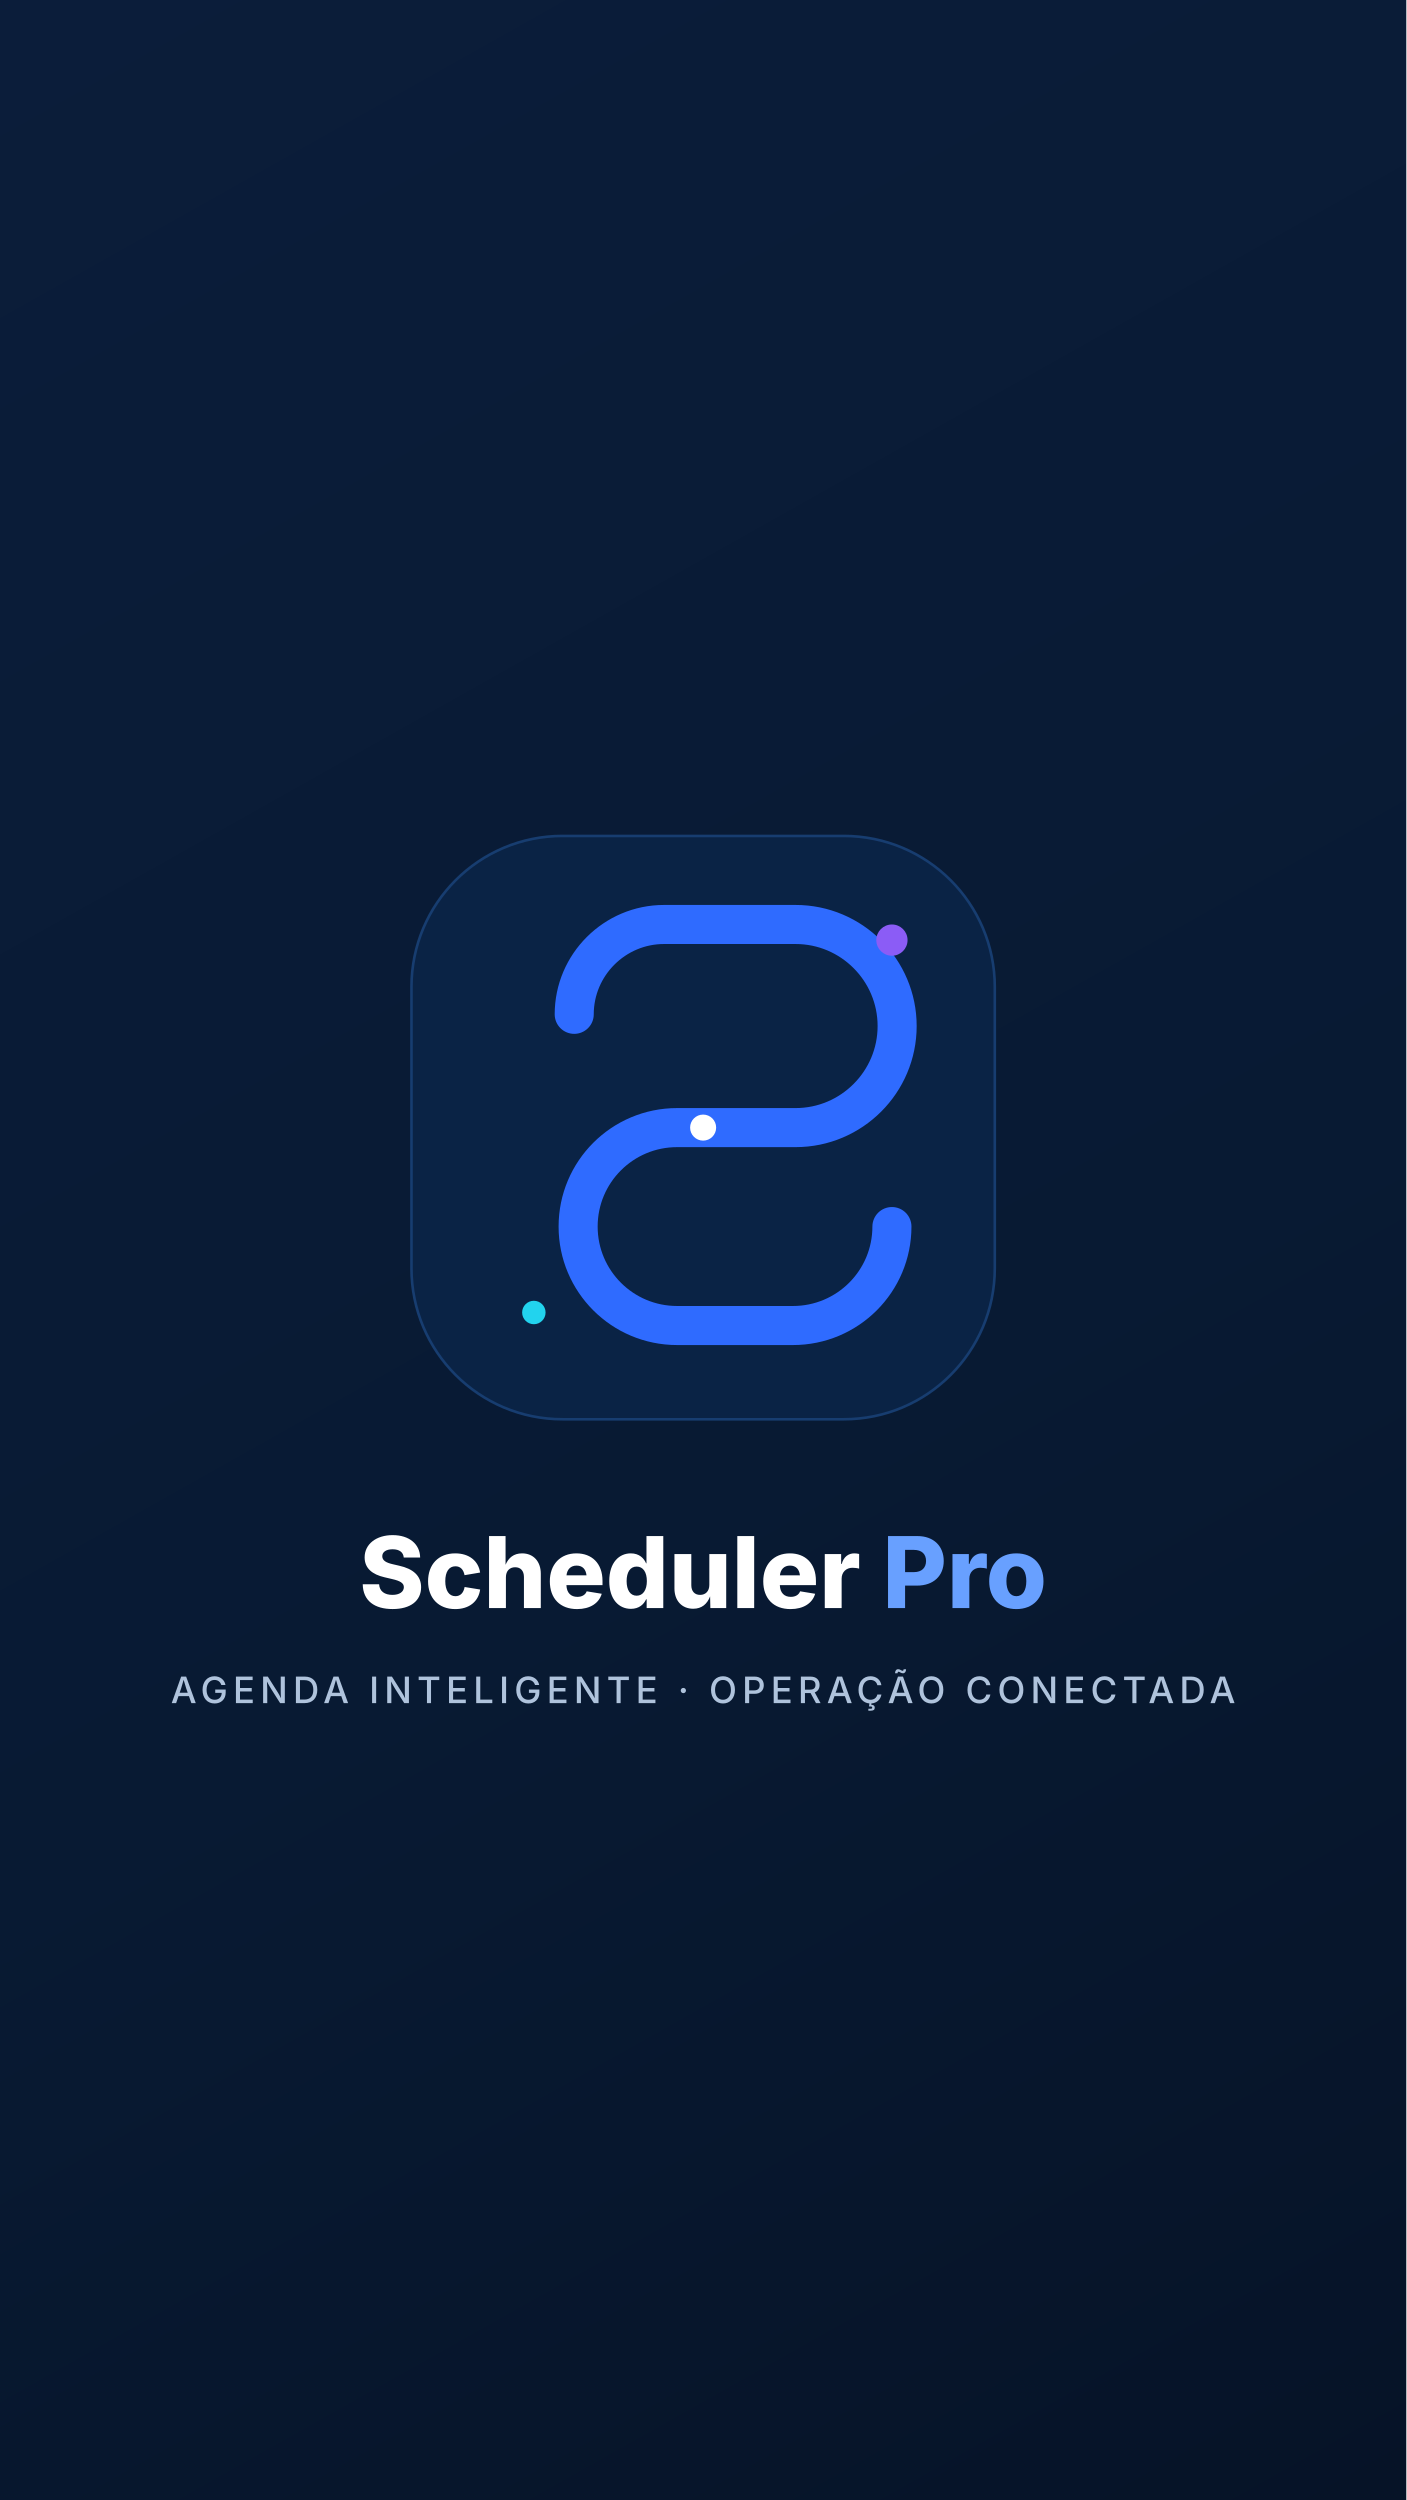
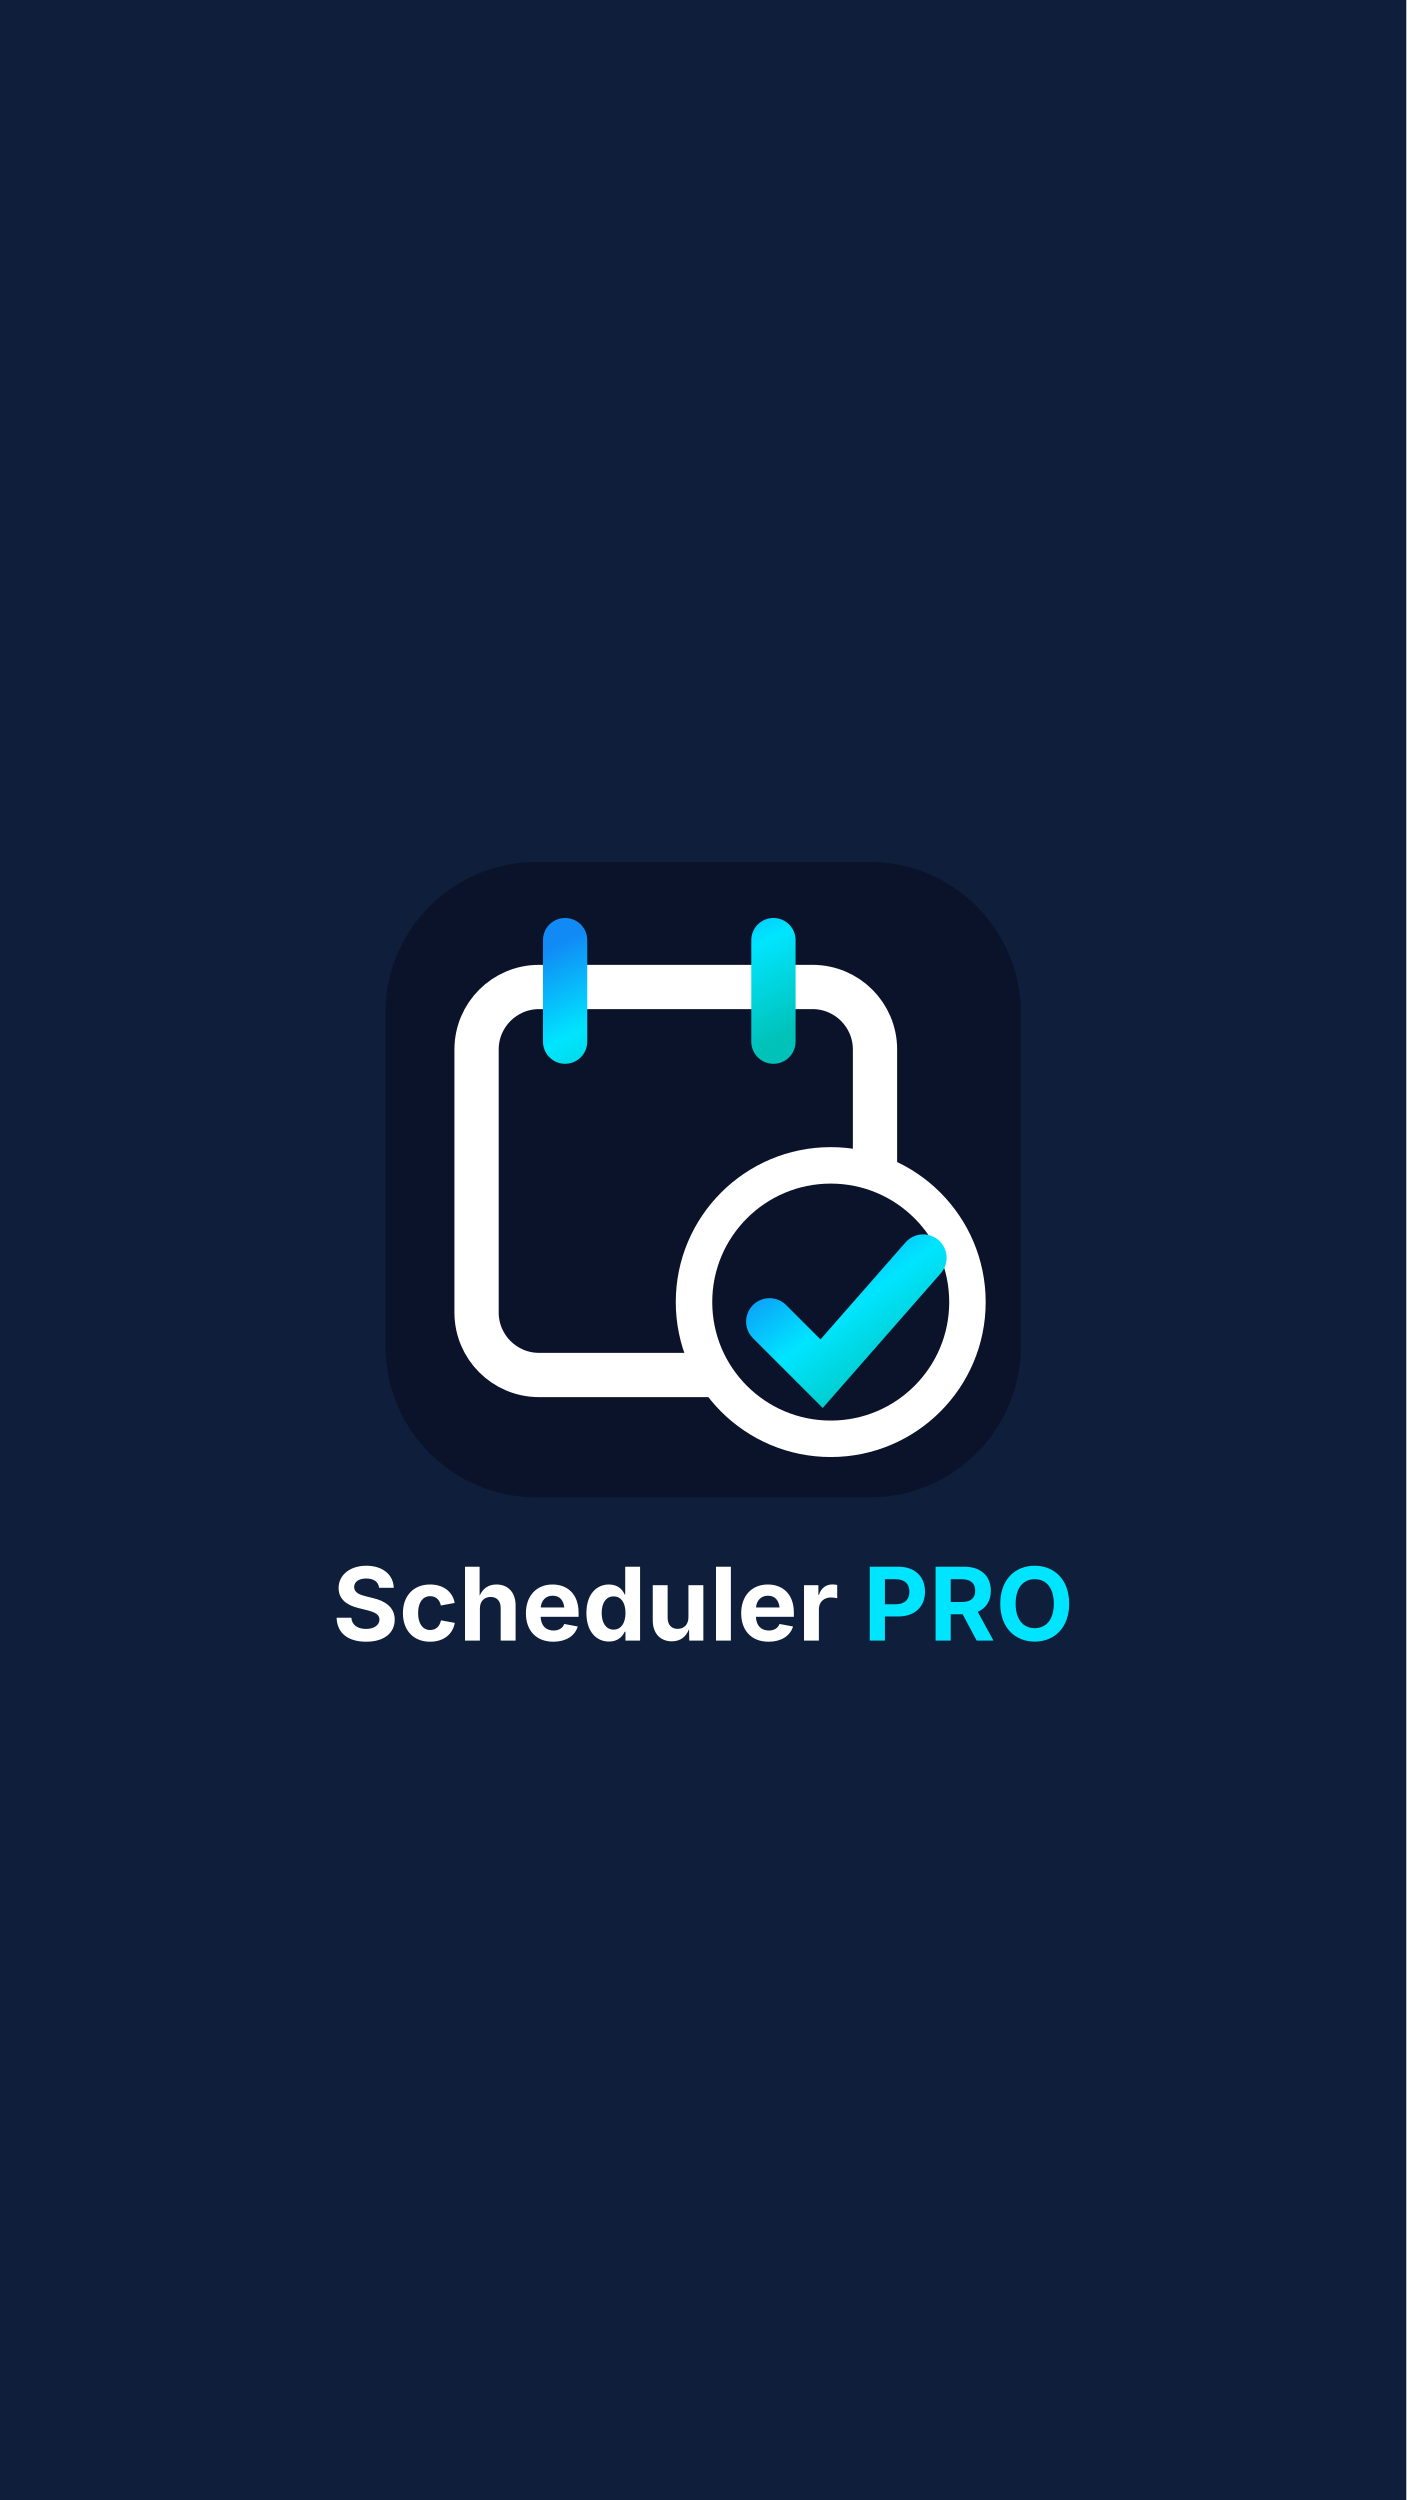
- <svg xmlns="http://www.w3.org/2000/svg" viewBox="0 0 1080 1920" role="img" aria-label="Scheduler Pro">
+ <svg xmlns="http://www.w3.org/2000/svg" viewBox="0 0 1080 1920" role="img" aria-label="Scheduler PRO">
  <defs>
-     <linearGradient id="bg" x1="0" y1="0" x2="1080" y2="1920" gradientUnits="userSpaceOnUse">
-       <stop stop-color="#0B1D3A" />
-       <stop offset=".58" stop-color="#081A33" />
-       <stop offset="1" stop-color="#061327" />
+     <linearGradient id="bg" x1="0" y1="0" x2="1080" y2="1920">
+       <stop stop-color="#0F1E3A" />
+       <stop offset="1" stop-color="#0B132B" />
    </linearGradient>
-     <linearGradient id="flow" x1="332" y1="632" x2="748" y2="1134" gradientUnits="userSpaceOnUse">
-       <stop stop-color="#2F6BFF" />
-       <stop offset=".56" stop-color="#1DAAF5" />
-       <stop offset="1" stop-color="#22D3EE" />
+     <linearGradient id="a" x1="0" y1="0" x2="1" y2="1">
+       <stop stop-color="#118AF5" />
+       <stop offset=".48" stop-color="#00E5FF" />
+       <stop offset="1" stop-color="#00C2B8" />
    </linearGradient>
  </defs>
  <rect width="1080" height="1920" fill="url(#bg)" />
-   <g transform="translate(284 610)">
-     <rect x="32" y="32" width="448" height="448" rx="116" fill="#0A2345" stroke="#173D70" stroke-width="2" />
-     <path d="M157 169c0-38 31-69 69-69h101c43 0 78 35 78 78s-35 78-78 78h-91c-42 0-76 34-76 76s34 76 76 76h89c42 0 76-34 76-76" fill="none" stroke="url(#flow)" stroke-width="30" stroke-linecap="round" stroke-linejoin="round" />
-     <circle cx="401" cy="112" r="12" fill="#8B5CF6" />
-     <circle cx="126" cy="398" r="9" fill="#22D3EE" />
-     <circle cx="256" cy="256" r="10" fill="#FFFFFF" />
+   <g transform="translate(284 650)">
+     <rect x="12" y="12" width="488" height="488" rx="116" fill="#0B132B" />
+     <rect x="82" y="108" width="306" height="298" rx="48" fill="none" stroke="#fff" stroke-width="34" />
+     <path d="M150 72v78M310 72v78" fill="none" stroke="url(#a)" stroke-width="34" stroke-linecap="round" />
+     <circle cx="354" cy="350" r="105" fill="#0B132B" stroke="#fff" stroke-width="28" />
+     <path d="M307 365l40 40 78-89" fill="none" stroke="url(#a)" stroke-width="36" stroke-linecap="round" />
  </g>
-   <text x="540" y="1235" text-anchor="middle" fill="#FFFFFF" font-family="Inter,Segoe UI,Arial,sans-serif" font-size="76" font-weight="760">Scheduler <tspan fill="#68A0FF" font-weight="820">Pro</tspan>
+   <text x="540" y="1260" text-anchor="middle" fill="#fff" font-family="Inter,Segoe UI,Arial,sans-serif" font-size="78" font-weight="700">Scheduler <tspan fill="#00E5FF">PRO</tspan>
  </text>
-   <text x="540" y="1308" text-anchor="middle" fill="#AFC3DC" font-family="Inter,Segoe UI,Arial,sans-serif" font-size="28" font-weight="550" letter-spacing="4">AGENDA INTELIGENTE · OPERAÇÃO CONECTADA</text>
</svg>
